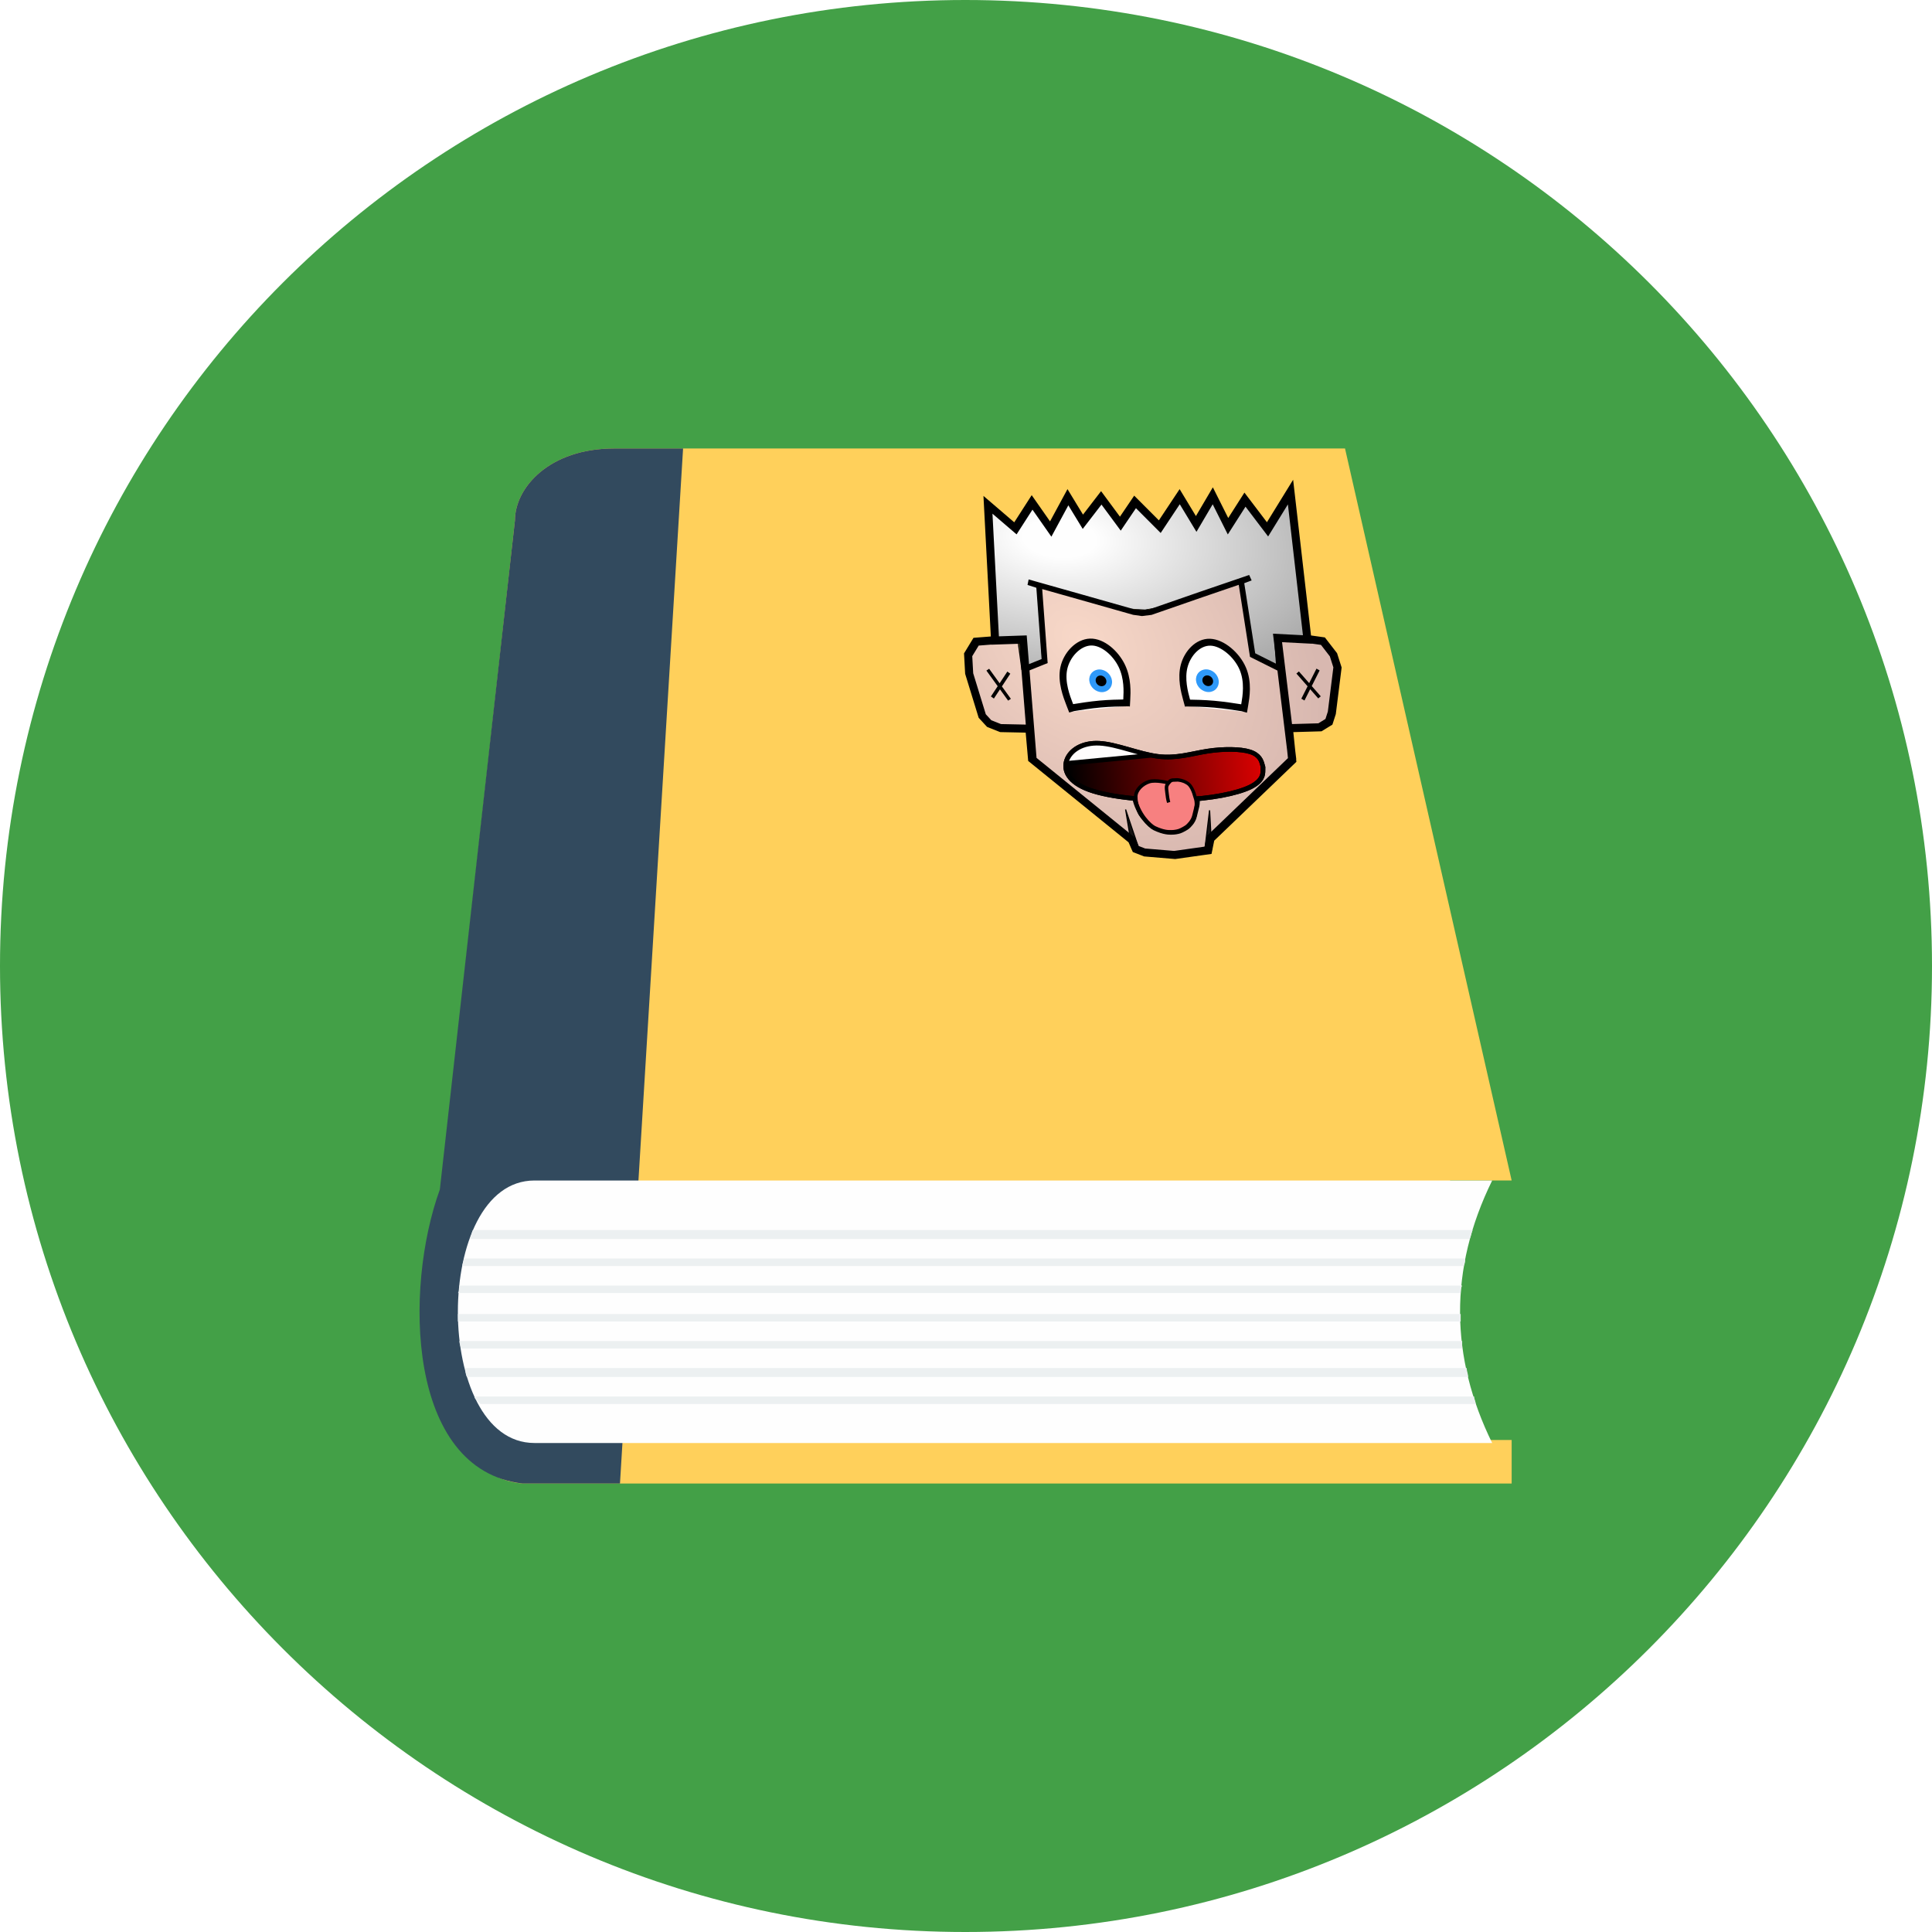
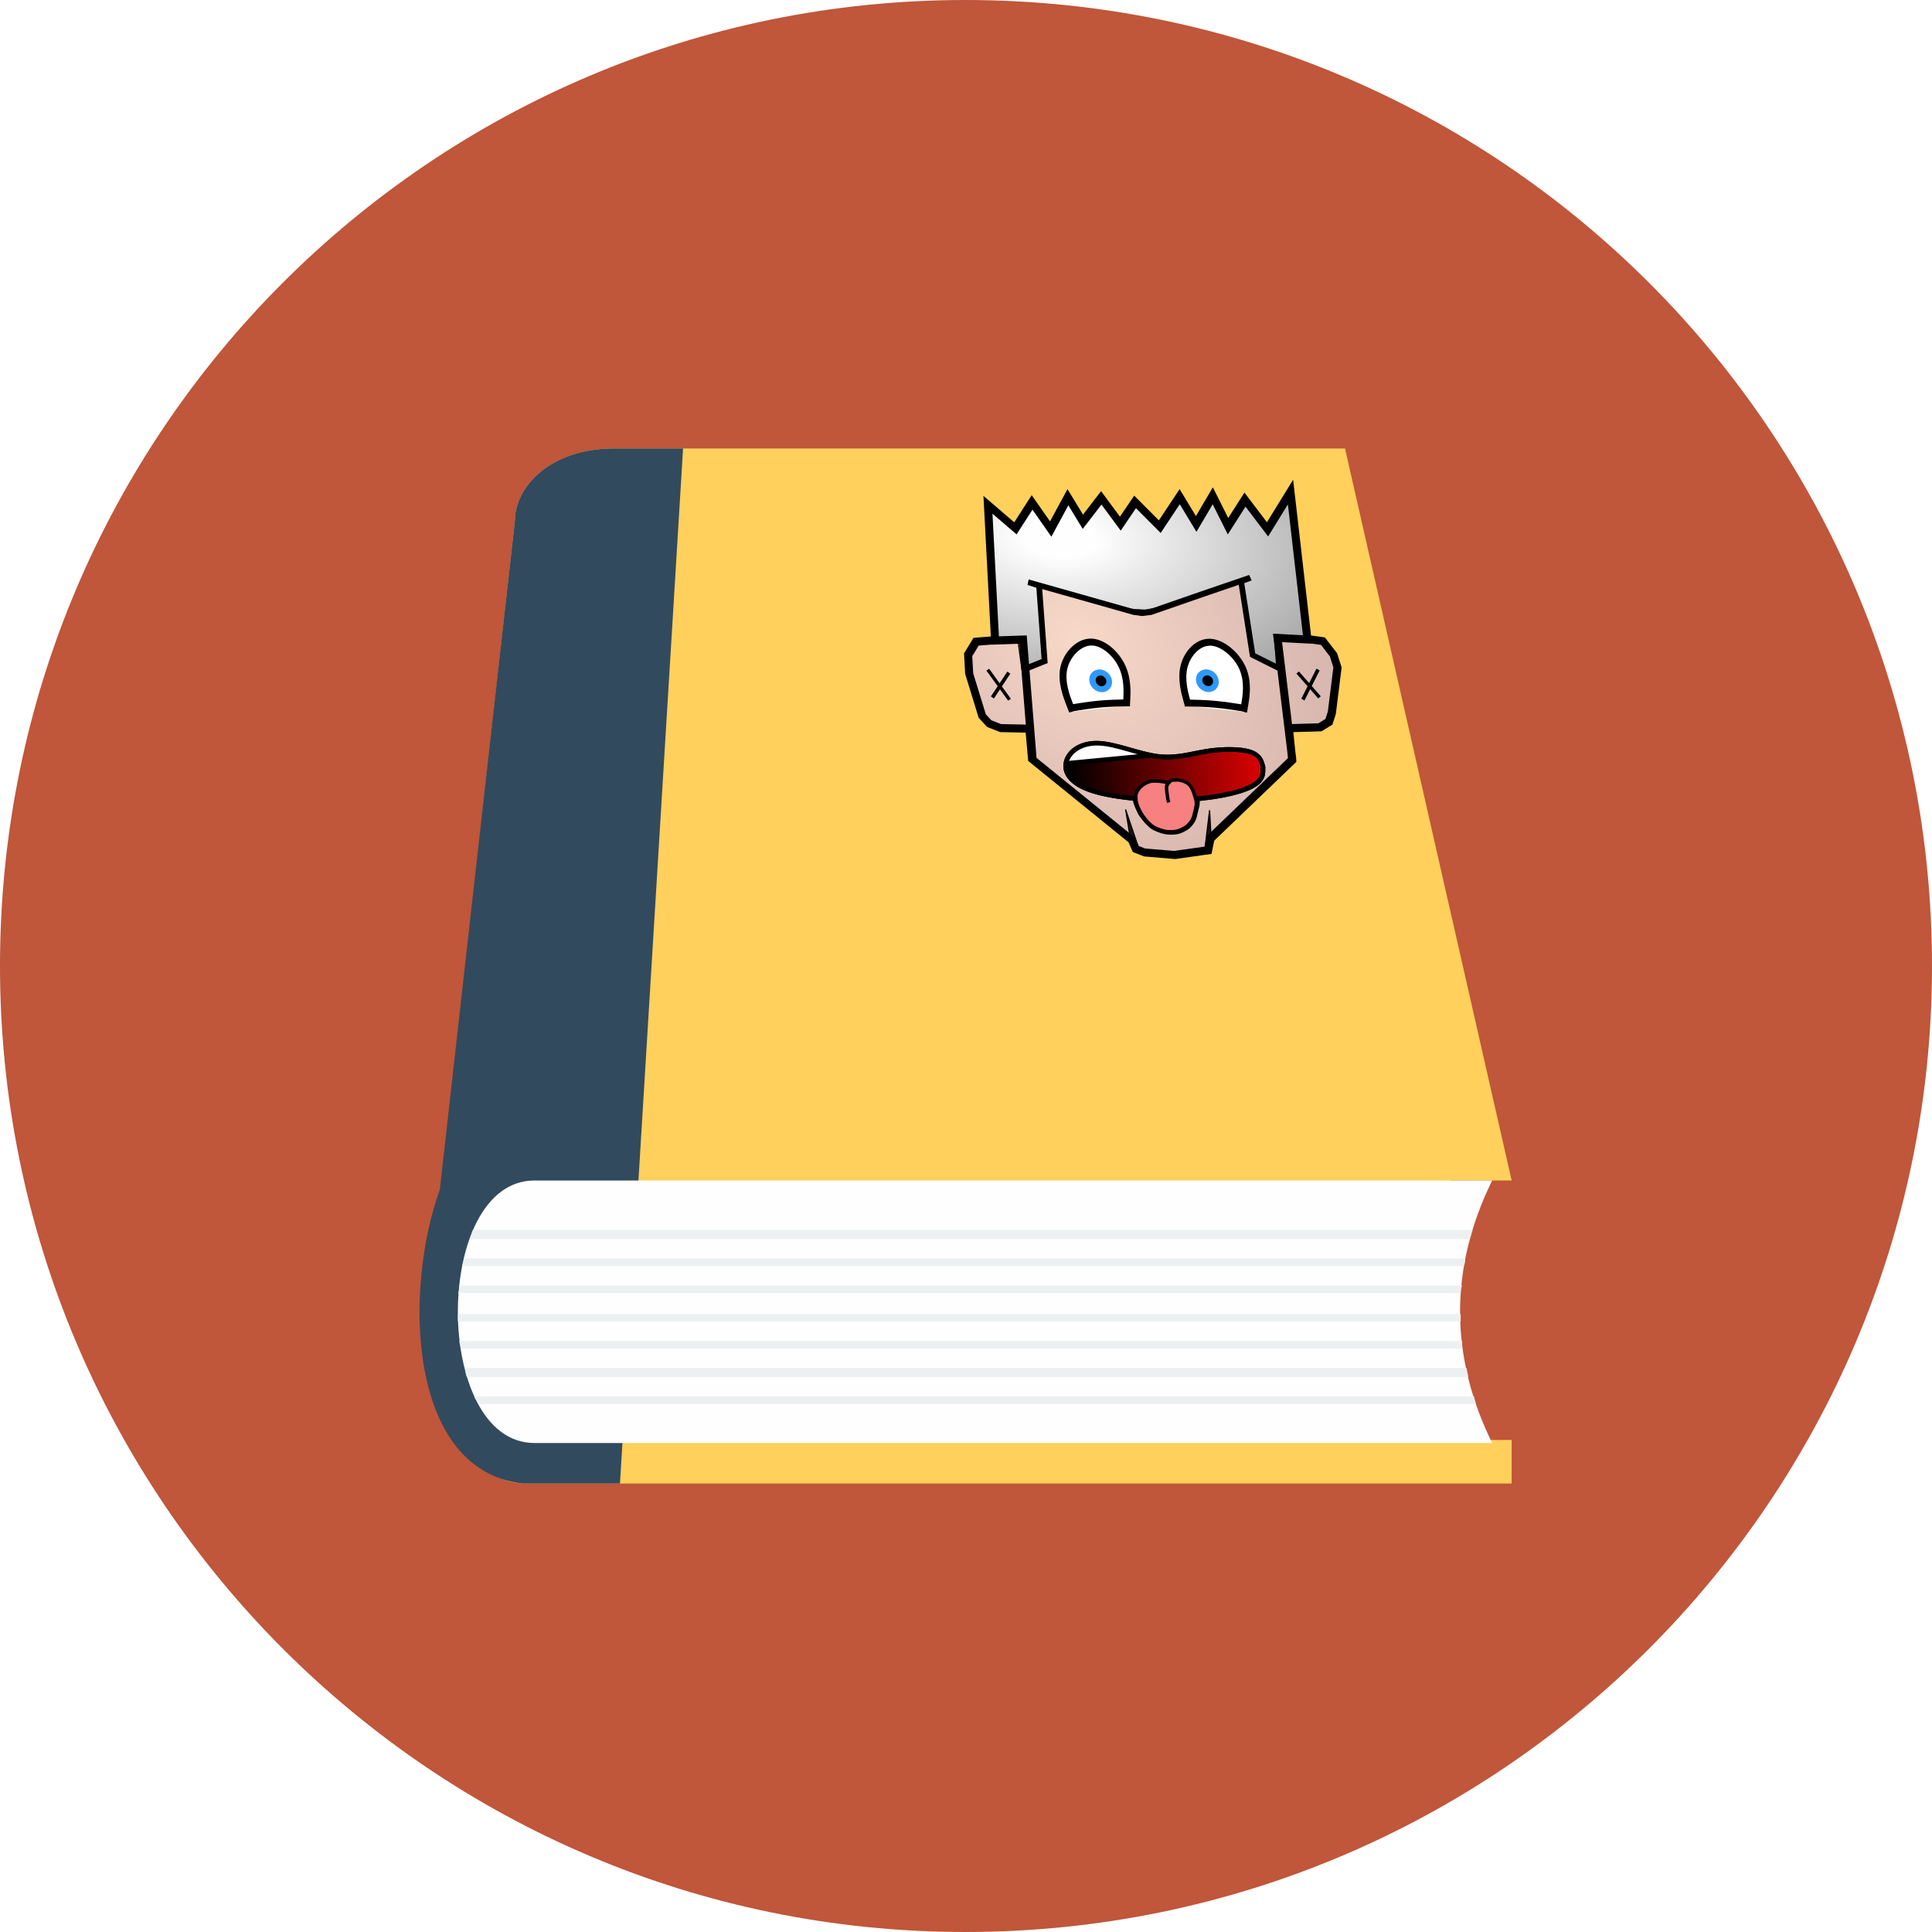
<svg xmlns="http://www.w3.org/2000/svg" xmlns:xlink="http://www.w3.org/1999/xlink" height="512px" id="Layer_1" style="enable-background:new 0 0 512 512;" version="1.1" viewBox="0 0 512 512" width="512px">
  <defs>
    <radialGradient id="gradient-1-0" gradientUnits="userSpaceOnUse" cx="475.19" cy="105.822" r="136.502" spreadMethod="pad" gradientTransform="matrix(1.917401, 0.062562, -0.032611, 0.999468, -730.0887, -19.26399)" xlink:href="#gradient-1" />
    <linearGradient id="gradient-1">
      <stop offset="0.12" style="stop-color: rgb(254, 254, 254);" />
      <stop offset="1" style="stop-color: rgb(168, 168, 168);" />
    </linearGradient>
    <radialGradient gradientUnits="userSpaceOnUse" cx="547.822" cy="190.486" r="160.268" id="gradient-0-1" gradientTransform="matrix(1.625045, 1.341365, -1.110002, 1.344752, -492.7696, -786.6529)" xlink:href="#gradient-0" />
    <linearGradient id="gradient-0">
      <stop style="stop-color: rgb(248, 216, 200);" offset="0" />
      <stop style="stop-color: rgb(216, 184, 176);" offset="0.651" />
    </linearGradient>
    <linearGradient id="gradient-3-0" gradientUnits="userSpaceOnUse" x1="231.994" y1="313.504" x2="231.994" y2="362.859" gradientTransform="matrix(-0.010495, 0.999945, -3.411316, -0.035805, 1403.389, 108.7034)" xlink:href="#gradient-3" />
    <linearGradient id="gradient-3">
      <stop style="stop-color: rgb(219, 1, 1);" offset="0" />
      <stop style="" offset="1" />
    </linearGradient>
  </defs>
  <g>
-     <path d="M512,255.999C512,114.483,397.427,0,255.811,0   C114.577,0,0,114.483,0,255.999C0,397.118,114.577,512,255.811,512C397.427,512,512,397.118,512,255.999L512,255.999z" style="fill-rule:evenodd;clip-rule:evenodd;fill:#43a047;" />
+     <path d="M512,255.999C512,114.483,397.427,0,255.811,0   C114.577,0,0,114.483,0,255.999C0,397.118,114.577,512,255.811,512C397.427,512,512,397.118,512,255.999L512,255.999z" style="fill-rule:evenodd;clip-rule:evenodd;fill:#c0563a;" />
    <path d="M162.709,118.858h193.736l44.16,193.987h-16.308l-0.399,68.771   h16.707v11.528H138.449c-25.064-1.989-22.68-46.107-23.872-58.038l21.887-197.172C136.464,129.192,145.604,118.858,162.709,118.858   L162.709,118.858z" style="fill-rule:evenodd;clip-rule:evenodd;fill:#FFD05B;" />
    <path d="M162.709,118.858h18.313L164.3,393.146h-25.851   c-30.628-3.583-31.422-51.679-21.886-77.916l19.9-177.294C136.464,129.192,145.604,118.858,162.709,118.858L162.709,118.858z" style="fill-rule:evenodd;clip-rule:evenodd;fill:#324A5E;" />
    <path d="M141.632,312.846H395.44   c-11.542,23.453-11.143,46.904,0,69.564H141.632C114.577,382.41,114.577,312.846,141.632,312.846L141.632,312.846z" style="fill-rule:evenodd;clip-rule:evenodd;fill:#FEFEFE;" />
    <path d="M125.321,325.969h264.951   c-0.398,0.789-0.398,1.587-0.794,2.383H124.527C124.926,327.556,124.926,326.758,125.321,325.969L125.321,325.969z    M388.286,333.521c0,0.793,0,1.191-0.398,1.984H122.542c0-0.793,0.395-1.191,0.395-1.984H388.286z M387.489,340.678   c-0.396,0.789-0.396,1.586-0.396,1.98H121.35c0.395-0.395,0.395-1.191,0.395-1.98H387.489z M387.094,348.229   c0,0.395,0,1.191,0,1.985H121.35c0-0.794,0-1.591,0-1.985H387.094z M387.489,355.383c0,0.793,0,1.59,0,1.984H122.143   c0-0.395-0.398-1.191-0.398-1.984H387.489z M388.682,362.536c0,0.797,0.398,1.595,0.398,2.383H123.734   c-0.399-0.788-0.399-1.586-0.399-2.383H388.682z M390.671,370.092c0,0.793,0.396,1.191,0.396,1.984H127.312   c-0.399-0.394-0.798-0.793-1.192-1.191c-0.399-0.395-0.399-0.793-0.399-0.793H390.671z" style="fill-rule:evenodd;clip-rule:evenodd;fill:#ECF0F1;" />
  </g>
  <g transform="matrix(0.305071, 0, 0.033384, 0.305071, 222.7451, 107.2293)" style="">
    <polygon style="stroke: rgb(0, 0, 0); fill: url(#gradient-1-0); paint-order: stroke;" points="382.085 205.495 380.179 76.599 356.672 108.988 339.903 83.178 322.642 106.277 312.288 79.841 295.208 104.305 283.476 80.607 263.325 106.657 244.213 85.158 229.353 104.045 215.244 81.628 196.976 102.406 186.325 81.07 168.352 108.713 154.706 85.577 137.762 108.111 116.148 87.655 109.436 205.557 133.784 204.739 132.476 230.796 150.758 222.346 153.463 156.749 231.241 177.213 245.13 178.024 259.33 175.5 333.106 153.69 335.77 216.871 355.418 227.515 355.513 203.084">
		</polygon>
    <polygon style="stroke: rgb(0, 0, 0); fill: url(#gradient-0-1);" points="108.435 204.785 93.761 205.948 85.606 217.294 84.719 233.59 92.021 270.492 97.339 277.051 106.784 280.985 131.766 281.505 131.204 307.98 209.355 378.572 212.723 386.017 220.131 389.031 245.96 391.22 275.424 387.129 279.324 377.025 357.085 308.679 357.255 281.084 384.312 280.316 392.644 275.529 396.013 267.731 405.255 228.29 402.95 217.299 395.098 205.473 354.935 202.432 353.99 227.468 333.625 216.875 330.964 153.296 250.42 179.075 239.261 178.774 228.628 178.479 154.834 157.603 151.739 222.842 132.397 229.877 131.719 204.034">
		</polygon>
    <path d="M 358.705 308.115 L 357.441 202.668 L 383.3 204.012 L 382.594 75.96 L 359.087 108.349 L 342.318 82.539 L 325.057 105.638 L 314.703 79.202 L 297.623 103.666 L 285.891 79.968 L 265.74 106.018 L 246.628 84.519 L 231.768 103.406 L 217.659 80.989 L 199.391 101.767 L 188.74 80.431 L 170.767 108.074 L 157.121 84.938 L 140.177 107.472 L 118.563 87.016 L 111.851 204.918 L 136.199 204.1 L 133.159 308.323 M 112.152 204.631 L 95.242 205.95 L 87.087 217.296 L 86.2 233.592 L 93.502 270.494 L 98.821 277.053 L 108.265 280.987 L 133.248 281.507 L 132.685 307.982 L 211.647 378.214 L 214.204 386.019 L 221.612 389.033 L 247.441 391.222 L 276.905 387.131 L 280.129 376.802 L 358.566 308.681 L 358.736 281.086 L 385.793 280.318 L 394.125 275.531 L 397.494 267.733 L 406.736 228.292 L 404.431 217.301 L 396.579 205.475 L 384.055 203.67" style="stroke: rgb(0, 0, 0); paint-order: stroke; stroke-width: 7px; fill: none;" />
    <path d="M 136.369 229.137 L 144.651 225.954 L 152.933 222.77 L 154.099 190.044 L 155.265 157.317 L 150.684 155.788 L 146.103 154.259 L 189.349 166.862 L 234.775 180.153 L 241.77 181.15 L 249.682 180.195 L 295.148 164.99 L 339.58 150.36 L 335.372 151.89 L 331.164 153.421 L 332.664 185.489 L 334.164 217.558 L 345.335 223.471 L 356.506 229.384" style="stroke: rgb(0, 0, 0); fill: none; stroke-width: 5px;" />
    <path d="M 102.724 230.241 L 118.742 256.353 M 120.728 232.818 L 104.103 254.41" style="fill: rgb(216, 216, 216); stroke: rgb(0, 0, 0); stroke-width: 3px;" />
    <path d="M 371.64 256.233 L 387.658 230.121 M 389.644 253.656 L 373.019 232.064" style="fill: rgb(216, 216, 216); stroke: rgb(0, 0, 0); stroke-width: 3px;" transform="matrix(-1, 0, 0, -1, 761.2841, 486.354)" />
    <path style="stroke: rgb(0, 0, 0); stroke-width: 6px; fill: rgb(255, 255, 255);" d="M 172.294 266.668 L 170.494 260.214 C 168.693 253.759 165.092 240.851 168.895 229.059 C 172.699 217.267 183.906 206.591 194.584 206.254 C 205.262 205.916 215.411 215.916 219.51 226.889 C 223.61 237.862 221.66 249.807 220.686 255.78 L 219.711 261.753 M 170.523 263.721 L 174.973 263.011 C 179.424 262.301 188.324 260.88 196.985 260.104 C 205.645 259.329 214.065 259.197 218.275 259.132 L 222.485 259.066">
		</path>
    <path style="stroke: rgb(0, 0, 0); stroke-width: 6px; fill: rgb(255, 255, 255);" d="M 275.785 206.383 L 273.985 212.837 C 272.184 219.292 268.583 232.2 272.386 243.992 C 276.19 255.784 287.397 266.46 298.075 266.797 C 308.753 267.135 318.902 257.135 323.001 246.162 C 327.101 235.189 325.151 223.244 324.177 217.271 L 323.202 211.298 M 274.014 209.33 L 278.464 210.04 C 282.915 210.75 291.815 212.171 300.476 212.947 C 309.136 213.722 317.556 213.854 321.766 213.919 L 325.976 213.985" transform="matrix(-1, 0, 0, -1, 596.684, 473.1886)" />
    <g>
      <g transform="matrix(1, 0, 0, 1, -50.27009, -10.08676)">
        <ellipse style="fill: rgb(47, 153, 249);" cx="250" cy="250" rx="9.855" ry="9.855" />
        <ellipse style="" cx="250.319" cy="250.048" rx="4.646" ry="4.646" />
      </g>
    </g>
    <ellipse style="fill: rgb(47, 153, 249);" cx="292.443" cy="239.821" rx="9.855" ry="9.855" />
    <ellipse style="" cx="292.762" cy="239.869" rx="4.646" ry="4.646" />
    <polyline style="stroke: rgb(0, 0, 0); fill: rgba(0, 0, 0, 0.9);" points="216.874 385.315 209.173 351.708 211.072 386.054" />
    <polyline style="stroke: rgb(0, 0, 0); fill: rgba(0, 0, 0, 0.9);" points="282.041 353.164 274.34 386.771 276.239 352.425" transform="matrix(-1, 0, 0, -1, 556.3811, 739.196)">
		</polyline>
    <path style="stroke: rgb(0, 0, 0); fill: url(#gradient-3-0); stroke-width: 4px;" d="M 332.116 312.121 C 331.665 309.518 330.762 304.31 322.848 301.647 C 314.933 298.984 300.005 298.865 285.842 301.027 C 271.678 303.188 258.279 307.631 242.26 305.574 C 226.242 303.518 207.604 294.963 192.72 294.175 C 177.835 293.386 166.702 300.365 162.688 309.006 C 158.674 317.648 161.777 327.953 179.386 334.588 C 196.996 341.222 229.11 344.187 256.697 343.322 C 284.284 342.456 307.344 337.762 319.234 332.357 C 331.124 326.953 331.846 320.839 332.206 317.782 C 332.567 314.725 332.567 314.725 332.567 314.725 C 332.567 314.725 332.567 314.725 332.116 312.121">
		</path>
    <path style="fill: rgb(255, 253, 253);" d="M 235.88 304.882 C 235.88 304.882 217.009 298.267 209.084 296.441 C 202.969 295.032 197.79 294.133 192.539 293.98 C 187.8 293.842 182.687 294.12 178.966 295.197 C 176.109 296.024 174.027 297.42 171.816 298.866 C 169.641 300.289 167.451 302.089 165.79 303.784 C 164.373 305.23 163.137 306.774 162.299 308.243 C 161.606 309.459 160.888 311.856 160.888 311.856">
		</path>
    <path style="stroke: rgb(0, 0, 0); fill: none; stroke-width: 4px;" d="M 332.116 312.121 C 331.665 309.518 330.762 304.31 322.848 301.647 C 314.933 298.984 300.005 298.865 285.842 301.027 C 271.678 303.188 258.279 307.631 242.26 305.574 C 226.242 303.518 207.604 294.963 192.72 294.175 C 177.835 293.386 166.702 300.365 162.688 309.006 C 158.674 317.648 161.777 327.953 179.386 334.588 C 196.996 341.222 229.11 344.187 256.697 343.322 C 284.284 342.456 307.344 337.762 319.234 332.357 C 331.124 326.953 331.846 320.839 332.206 317.782 C 332.567 314.725 332.567 314.725 332.567 314.725 C 332.567 314.725 332.567 314.725 332.116 312.121">
		</path>
    <path style="fill: rgb(216, 216, 216); stroke: rgb(0, 0, 0); stroke-width: 4px;" d="M 235.859 304.718 L 161.858 311.685" />
    <path style="stroke: rgb(0, 0, 0); stroke-width: 3px; fill: rgb(247, 128, 128);" d="M 248.816 328.567 C 248.816 328.567 238.207 325.649 232.092 327.568 C 225.977 329.487 219.873 334.761 219.247 340.339 C 218.535 346.69 220.046 351.287 220.737 354.176 C 221.428 357.065 228.666 366.037 232.456 367.932 C 240.296 371.851 244.708 371.58 246.937 371.575 C 249.166 371.57 251.716 371.18 253.796 370.55 C 256.011 369.879 260.484 367.673 260.638 367.205 C 261.283 367.103 266.738 362.979 268.44 357.953 C 270.732 350.854 272.046 345.933 270.833 341.521 C 269.876 335.722 268.312 330.322 264.736 328.461 C 261.565 326.363 258.213 326.082 256.974 325.983 C 252.456 326.192 252.616 325.908 250.634 326.939 C 246.13 331.185 246.673 331.834 246.688 337.802 C 246.703 343.77 247.26 345.586 247.26 345.586">
		</path>
    <path style="stroke: rgb(0, 0, 0); fill: none; stroke-width: 4px;" d="M 217.905 340.848 C 219.089 355.984 228.666 366.037 232.456 367.932 C 240.296 371.851 244.708 371.58 246.937 371.575 C 249.166 371.57 251.716 371.18 253.796 370.55 C 256.011 369.879 259.889 367.709 261.057 366.912 C 262.398 365.868 266.738 362.326 268.44 357.3 C 270.732 350.201 273.097 346.91 272.247 340.505">
		</path>
  </g>
</svg>
